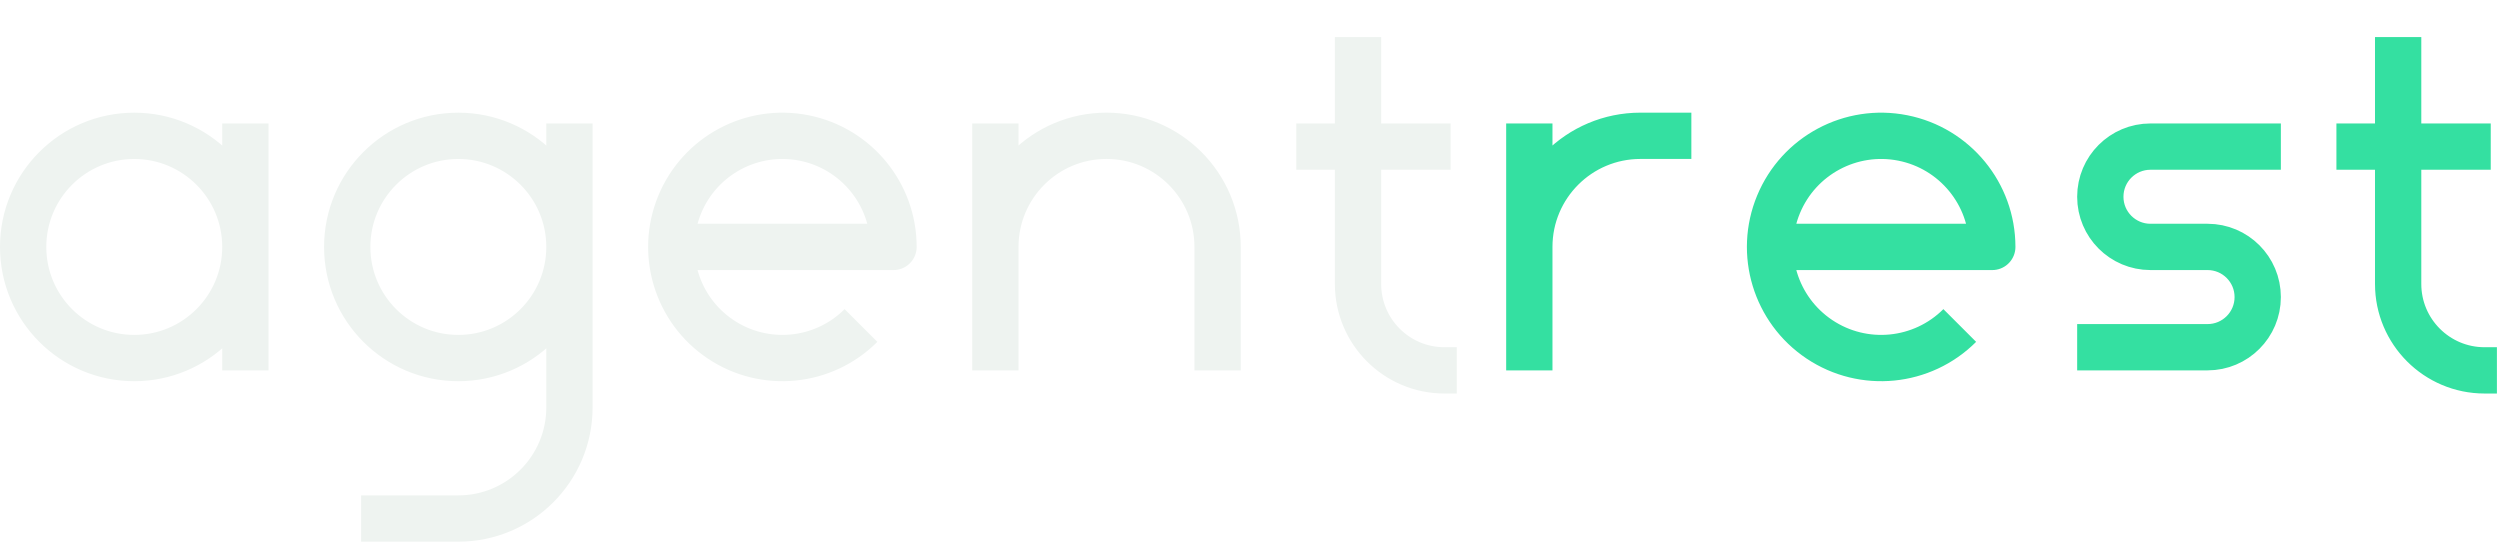
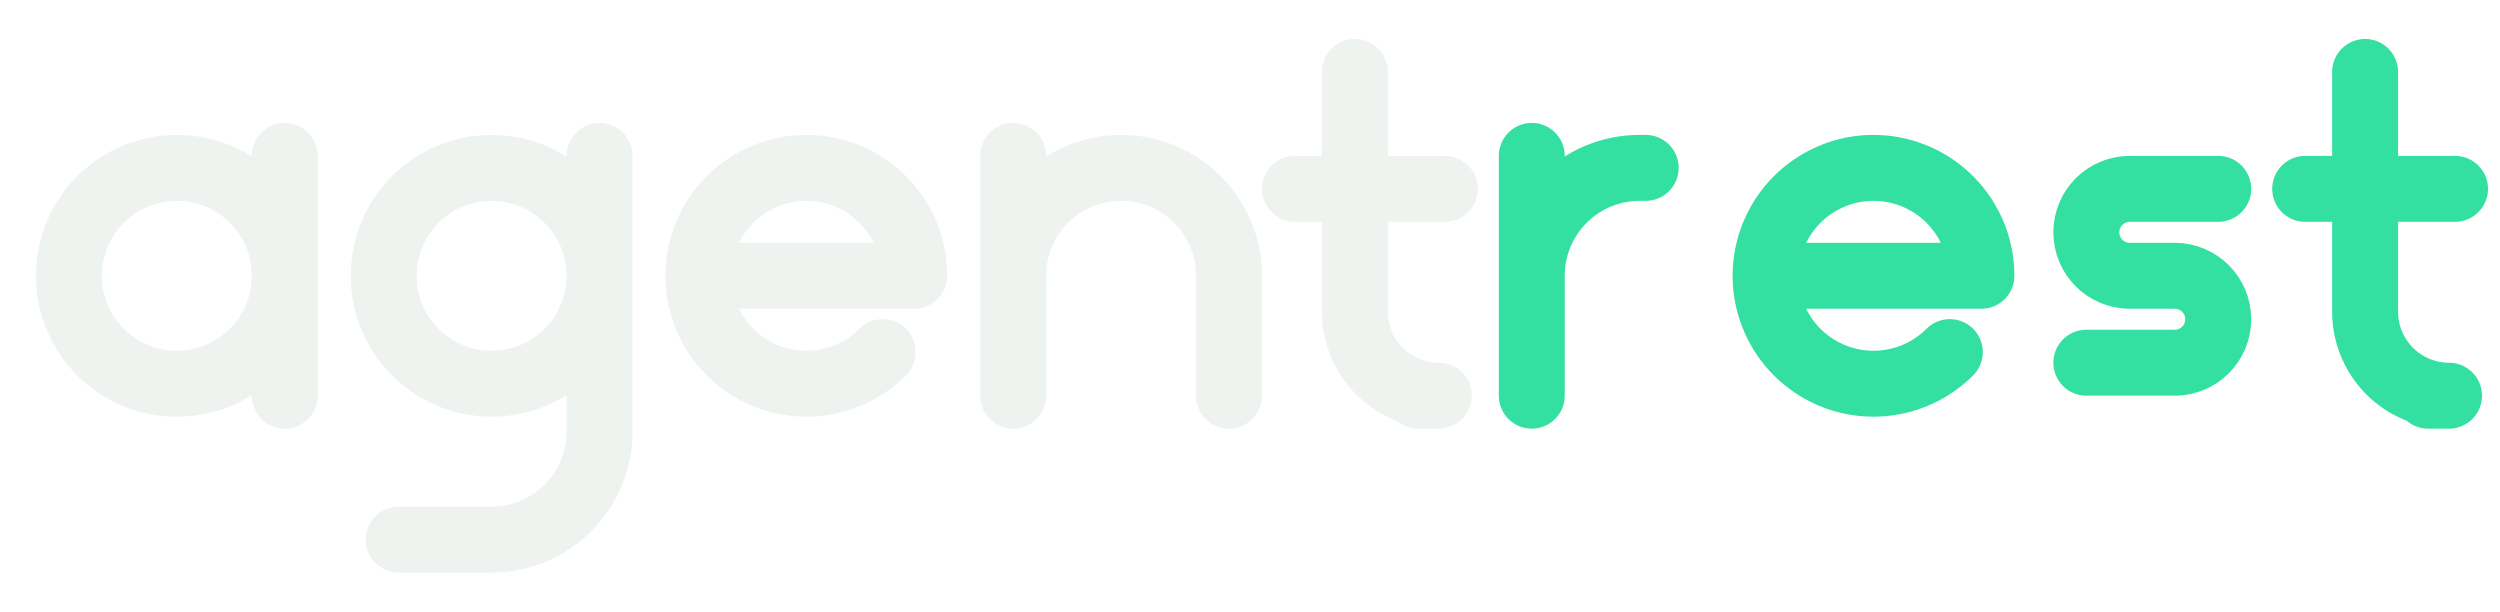
- <svg xmlns="http://www.w3.org/2000/svg" width="405" height="88" viewBox="0 0 405 88" role="img" aria-label="AgentREST">
-   <g fill="none" stroke-width="7.5" stroke-linecap="butt" stroke-linejoin="round">
-     <path d="M39.75 40 A18 18 0 1 0 39.75 40.01 M39.75 20 V60 M92.25 40 A18 18 0 1 0 92.25 40.01 M92.25 20 V66 A18 18 0 0 1 74.25 84 H58.5 M108.75 40 H144.75 A18 18 0 1 0 139.48 52.73 M161.25 20 V60 M161.25 40 A18 18 0 0 1 197.25 40 V60 M220 6 V46 A14 14 0 0 0 234 60 H236 M210 23.75 H235" stroke="#EEF3F0" />
-     <path d="M247.75 20 V60 M247.75 40 A18 18 0 0 1 265.75 22 H274 M286.75 40 H322.75 A18 18 0 1 0 317.48 52.73 M369.5 23.75 H348.375 A8.125 8.125 0 0 0 348.375 40 H357.625 A8.125 8.125 0 0 1 357.625 56.25 H336.5 M388.5 6 V46 A14 14 0 0 0 402.5 60 H404.5 M378.5 23.75 H403.5" stroke="#34E0A1" />
+ <svg xmlns="http://www.w3.org/2000/svg" width="417" height="102" viewBox="0 -6 417 102" role="img" aria-label="AgentREST">
+   <g transform="translate(6 0)">
+     <g fill="none" stroke-width="11" stroke-linecap="round" stroke-linejoin="round">
+       <path d="M41.5 40 A18 18 0 1 0 41.5 40.01 M41.5 20 V60 M94 40 A18 18 0 1 0 94 40.01 M94 20 V66 A18 18 0 0 1 76 84 H60.5 M110.5 40 H146.5 A18 18 0 1 0 141.23 52.73 M163 20 V60 M163 40 A18 18 0 0 1 199 40 V60 M220 6 V46 A14 14 0 0 0 234 60 H230.5 M210 25.5 H235" stroke="#EEF3F0" />
+       <path d="M249.5 20 V60 M249.5 40 A18 18 0 0 1 267.5 22 H268.5 M288.5 40 H324.5 A18 18 0 1 0 319.23 52.73 M364 25.5 H349.25 A7.25 7.25 0 0 0 349.25 40 H356.75 A7.25 7.25 0 0 1 356.75 54.5 H342 M388.5 6 V46 A14 14 0 0 0 402.5 60 H399 M378.5 25.5 H403.5" stroke="#34E0A1" />
+     </g>
  </g>
</svg>
